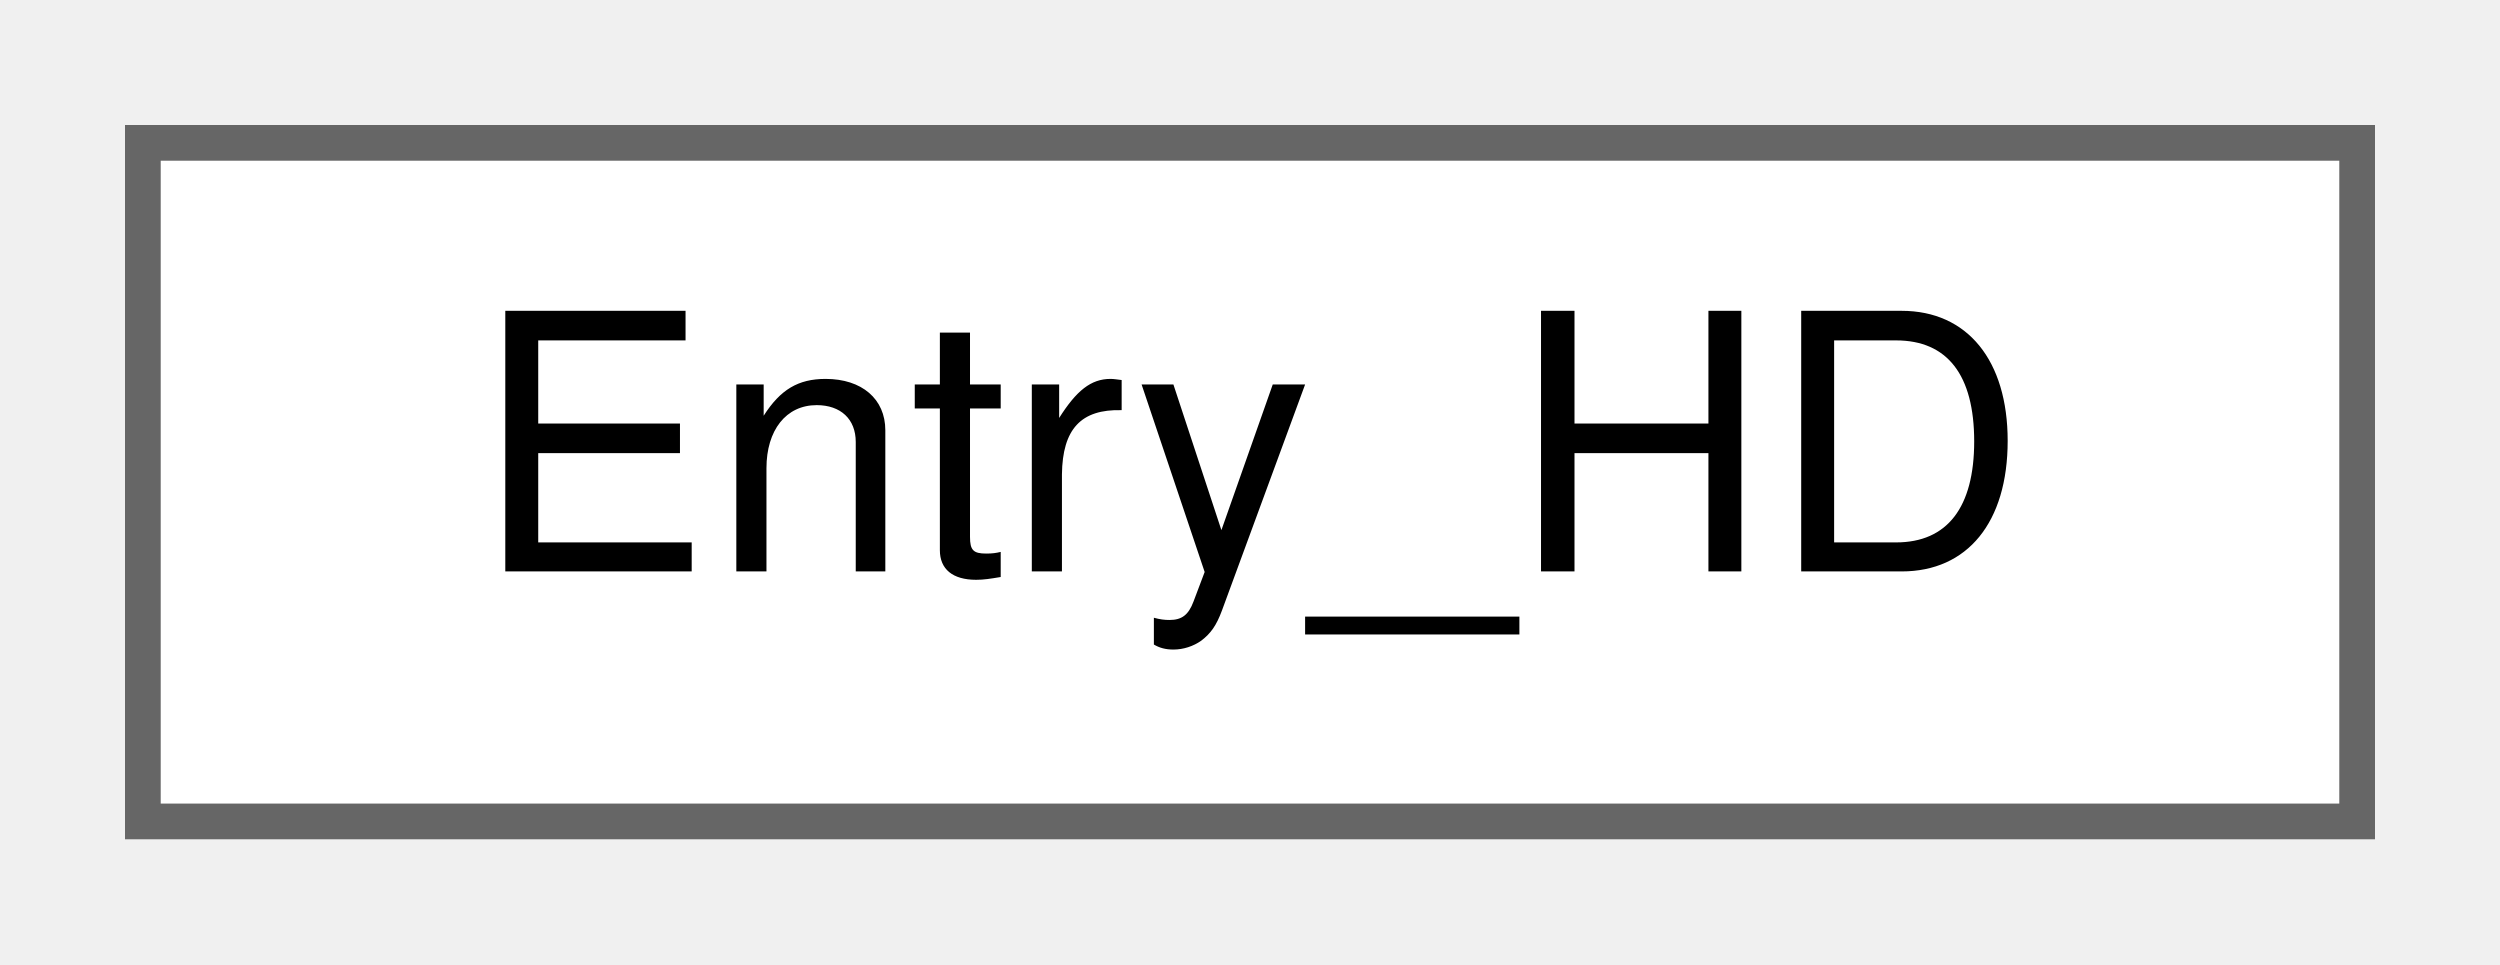
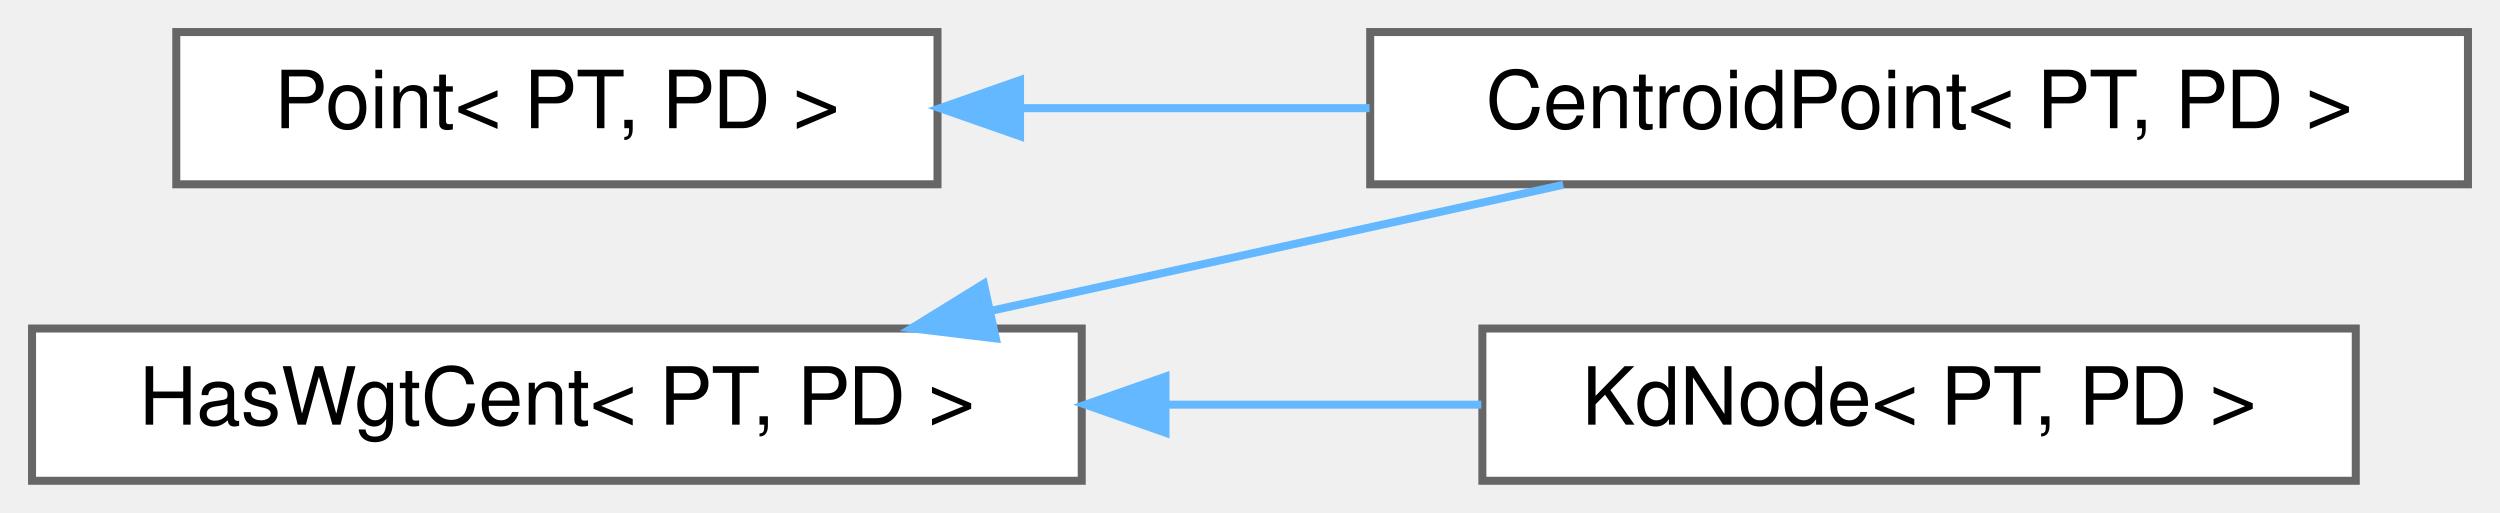
- <svg xmlns="http://www.w3.org/2000/svg" xmlns:xlink="http://www.w3.org/1999/xlink" width="70pt" height="27pt" viewBox="0.00 0.00 70.00 27.00">
-   <g id="graph0" class="graph" transform="scale(1 1) rotate(0) translate(4 23)">
+ <svg xmlns="http://www.w3.org/2000/svg" xmlns:xlink="http://www.w3.org/1999/xlink" width="312pt" height="64pt" viewBox="0.00 0.00 312.00 64.00">
+   <g id="graph0" class="graph" transform="scale(1 1) rotate(0) translate(4 60)">
    <g id="Node000000" class="node">
      <g id="a_Node000000">
-         <a xlink:href="structEntry__HD.html" target="_top" xlink:title=" ">
-           <polygon fill="white" stroke="#666666" points="62,-19 0,-19 0,0 62,0 62,-19" />
-           <text text-anchor="middle" x="31" y="-7" font-family="Helvetica,sans-Serif" font-size="10.00">Entry_HD</text>
+         <a xlink:href="classHasWgtCent.html" target="_top" xlink:title="Represents an object with an array of weights and a counter.">
+           <polygon fill="white" stroke="#666666" points="131,-19 0,-19 0,0 131,0 131,-19" />
+           <text text-anchor="middle" x="65.5" y="-7" font-family="Helvetica,sans-Serif" font-size="10.00">HasWgtCent&lt; PT, PD &gt;</text>
+         </a>
+       </g>
+     </g>
+     <g id="Node000001" class="node">
+       <g id="a_Node000001">
+         <a xlink:href="classCentroidPoint.html" target="_top" xlink:title="Represents a point with a centroid and associated weights.">
+           <polygon fill="white" stroke="#666666" points="304,-56 167,-56 167,-37 304,-37 304,-56" />
+           <text text-anchor="middle" x="235.5" y="-44" font-family="Helvetica,sans-Serif" font-size="10.00">CentroidPoint&lt; PT, PD &gt;</text>
+         </a>
+       </g>
+     </g>
+     <g id="edge7_Node000000_Node000001" class="edge">
+       <g id="a_edge7_Node000000_Node000001">
+         <a xlink:title=" ">
+           <path fill="none" stroke="#63b8ff" d="M119.72,-21.22C142.72,-26.29 169.3,-32.14 191.09,-36.94" />
+           <polygon fill="#63b8ff" stroke="#63b8ff" points="120.28,-17.76 109.76,-19.03 118.78,-24.6 120.28,-17.76" />
+         </a>
+       </g>
+     </g>
+     <g id="Node000003" class="node">
+       <g id="a_Node000003">
+         <a xlink:href="classKdNode.html" target="_top" xlink:title="Represents a node in a kd-tree, including its bounding box and child pointers.">
+           <polygon fill="white" stroke="#666666" points="290,-19 181,-19 181,0 290,0 290,-19" />
+           <text text-anchor="middle" x="235.5" y="-7" font-family="Helvetica,sans-Serif" font-size="10.00">KdNode&lt; PT, PD &gt;</text>
+         </a>
+       </g>
+     </g>
+     <g id="edge8_Node000000_Node000003" class="edge">
+       <g id="a_edge8_Node000000_Node000003">
+         <a xlink:title=" ">
+           <path fill="none" stroke="#63b8ff" d="M141.52,-9.5C154.78,-9.5 168.35,-9.5 180.87,-9.5" />
+           <polygon fill="#63b8ff" stroke="#63b8ff" points="141.45,-6 131.45,-9.5 141.45,-13 141.45,-6" />
+         </a>
+       </g>
+     </g>
+     <g id="Node000002" class="node">
+       <g id="a_Node000002">
+         <a xlink:href="classPoint.html" target="_top" xlink:title="Represents a mathematical point in a multi-dimensional space.">
+           <polygon fill="white" stroke="#666666" points="113,-56 18,-56 18,-37 113,-37 113,-56" />
+           <text text-anchor="middle" x="65.5" y="-44" font-family="Helvetica,sans-Serif" font-size="10.00">Point&lt; PT, PD &gt;</text>
+         </a>
+       </g>
+     </g>
+     <g id="edge9_Node000002_Node000001" class="edge">
+       <g id="a_edge9_Node000002_Node000001">
+         <a xlink:title=" ">
+           <path fill="none" stroke="#63b8ff" d="M123.69,-46.5C137.59,-46.5 152.59,-46.5 166.92,-46.5" />
+           <polygon fill="#63b8ff" stroke="#63b8ff" points="123.3,-43 113.3,-46.5 123.3,-50 123.3,-43" />
        </a>
      </g>
    </g>
  </g>
</svg>
